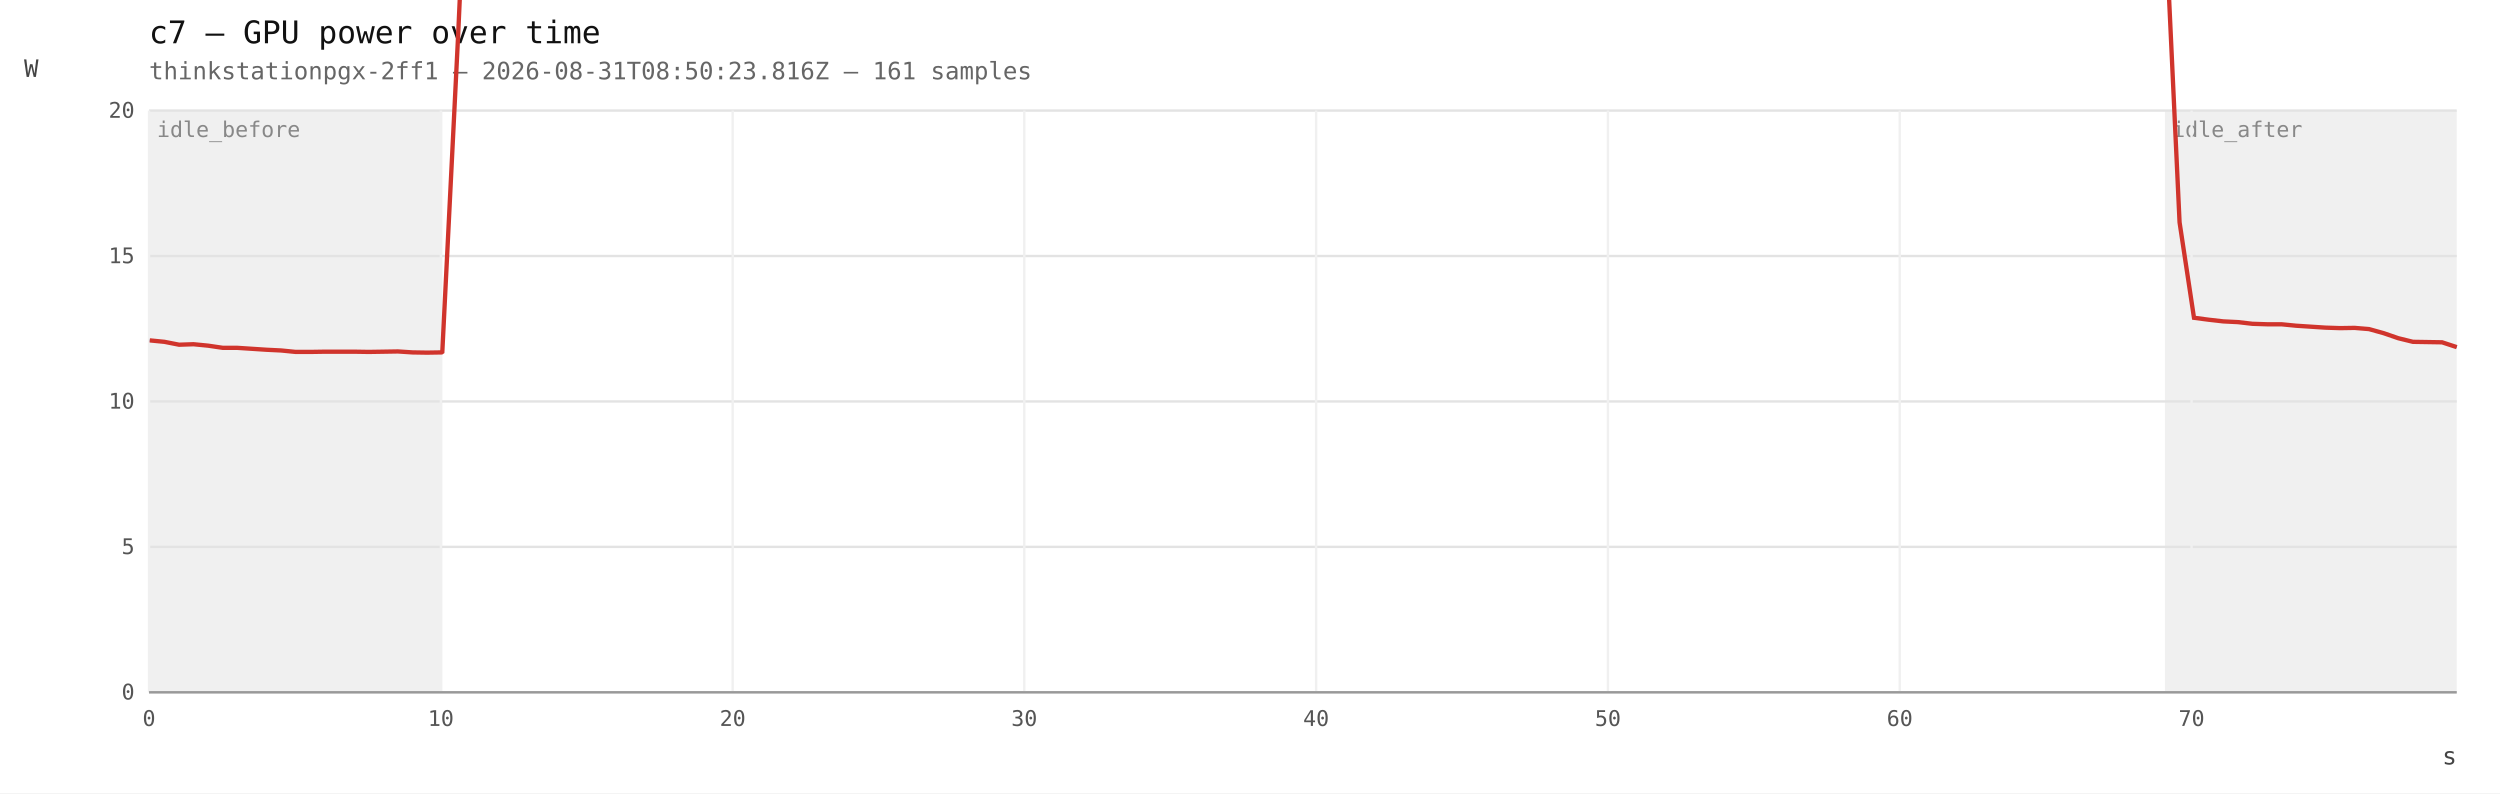
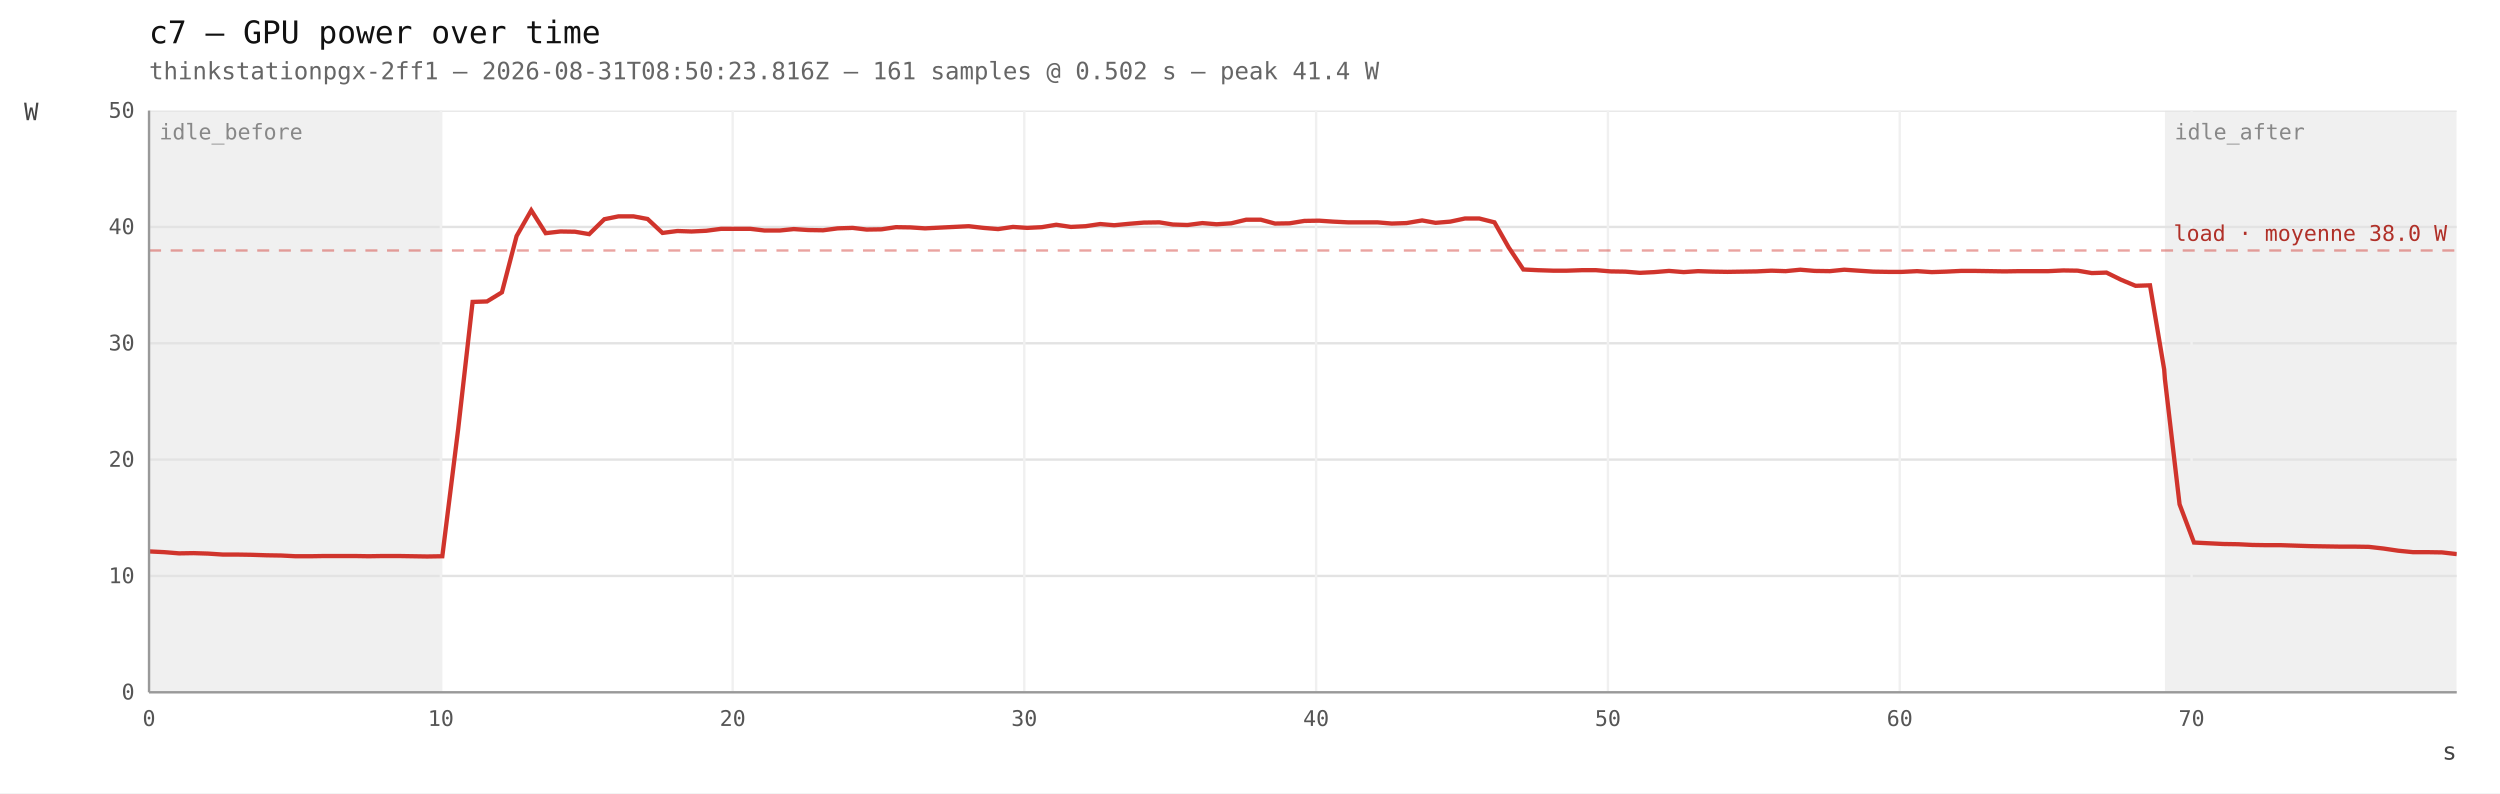
<svg xmlns="http://www.w3.org/2000/svg" width="1040" height="330" viewBox="0 0 1040 330" font-family="Menlo,Consolas,monospace">
+   <defs>
+     <clipPath id="plot-clip">
+       <rect x="62" y="46" width="960" height="242" />
+     </clipPath>
+   </defs>
  <rect width="1040" height="330" fill="#ffffff" />
  <text x="62" y="18" font-size="13" fill="#111">c7 — GPU power over time</text>
-   <text x="62" y="33" font-size="10" fill="#666">thinkstationpgx-2ff1 — 2026-08-31T08:50:23.816Z — 161 samples</text>
-   <rect x="62.3" y="46" width="121.7" height="242" fill="#000000" opacity="0.06" />
-   <text x="65.3" y="57" font-size="9" fill="#888">idle_before</text>
-   <rect x="900.6" y="46" width="121.4" height="242" fill="#000000" opacity="0.06" />
-   <text x="903.6" y="57" font-size="9" fill="#888">idle_after</text>
-   <line x1="62" y1="288.0" x2="1022" y2="288.0" stroke="#e3e3e3" stroke-width="1" />
+   <text x="62" y="33" font-size="10" fill="#666">thinkstationpgx-2ff1 — 2026-08-31T08:50:23.816Z — 161 samples @ 0.502 s — peak 41.4 W</text>
+   <g clip-path="url(#plot-clip)">
+     <rect x="62.3" y="46" width="121.7" height="242" fill="#000000" opacity="0.06" />
+     <rect x="900.6" y="46" width="121.4" height="242" fill="#000000" opacity="0.06" />
+     <line x1="62" y1="288.0" x2="1022" y2="288.0" stroke="#e3e3e3" stroke-width="1" />
+     <line x1="62" y1="239.6" x2="1022" y2="239.6" stroke="#e3e3e3" stroke-width="1" />
+     <line x1="62" y1="191.2" x2="1022" y2="191.2" stroke="#e3e3e3" stroke-width="1" />
+     <line x1="62" y1="142.8" x2="1022" y2="142.8" stroke="#e3e3e3" stroke-width="1" />
+     <line x1="62" y1="94.4" x2="1022" y2="94.4" stroke="#e3e3e3" stroke-width="1" />
+     <line x1="62" y1="46.0" x2="1022" y2="46.0" stroke="#e3e3e3" stroke-width="1" />
+     <line x1="62.0" y1="46" x2="62.0" y2="288" stroke="#f0f0f0" stroke-width="1" />
+     <line x1="183.4" y1="46" x2="183.4" y2="288" stroke="#f0f0f0" stroke-width="1" />
+     <line x1="304.8" y1="46" x2="304.8" y2="288" stroke="#f0f0f0" stroke-width="1" />
+     <line x1="426.1" y1="46" x2="426.1" y2="288" stroke="#f0f0f0" stroke-width="1" />
+     <line x1="547.5" y1="46" x2="547.5" y2="288" stroke="#f0f0f0" stroke-width="1" />
+     <line x1="668.9" y1="46" x2="668.9" y2="288" stroke="#f0f0f0" stroke-width="1" />
+     <line x1="790.3" y1="46" x2="790.3" y2="288" stroke="#f0f0f0" stroke-width="1" />
+     <line x1="911.7" y1="46" x2="911.7" y2="288" stroke="#f0f0f0" stroke-width="1" />
+     <line x1="62" y1="104.2" x2="1022" y2="104.2" stroke="#d0342c" opacity="0.45" stroke-dasharray="5,4" stroke-width="1" />
+     <polyline fill="none" stroke="#d0342c" stroke-width="1.8" points="62.3,229.4 68.4,229.7 74.5,230.2 80.5,230.1 86.6,230.3 92.7,230.7 98.7,230.7 104.8,230.8 110.9,231.0 117.0,231.1 123.0,231.4 129.1,231.4 135.2,231.3 141.2,231.3 147.3,231.3 153.4,231.4 159.5,231.3 165.5,231.3 171.6,231.4 177.7,231.5 183.7,231.4 184.0,231.4 190.6,178.5 196.6,125.6 202.6,125.4 208.8,121.6 214.9,98.2 221.0,87.5 227.0,97.0 233.1,96.3 239.2,96.4 245.1,97.4 251.4,91.2 257.3,90.0 263.5,90.0 269.4,91.1 275.6,96.9 281.8,96.1 287.7,96.3 293.8,96.0 299.9,95.2 305.9,95.2 312.2,95.2 318.1,95.9 324.3,95.9 330.2,95.3 336.3,95.7 342.4,95.8 348.5,95.0 354.7,94.8 360.5,95.5 366.7,95.4 372.7,94.5 378.8,94.6 384.8,95.0 390.8,94.7 396.9,94.4 403.0,94.1 409.1,94.8 415.2,95.3 421.4,94.4 427.3,94.8 433.4,94.5 439.4,93.5 445.5,94.4 451.6,94.1 457.7,93.2 463.5,93.7 469.7,93.1 475.8,92.6 482.3,92.5 487.9,93.4 494.0,93.6 500.2,92.8 506.1,93.3 512.2,92.9 518.4,91.4 524.5,91.4 530.4,93.0 536.5,92.9 542.6,91.9 548.7,91.8 554.6,92.2 560.8,92.5 566.8,92.5 573.0,92.5 579.0,93.0 585.1,92.8 591.6,91.7 597.2,92.7 603.3,92.2 609.4,90.9 615.4,90.9 621.7,92.5 627.6,102.9 633.7,112.1 639.8,112.4 645.9,112.6 652.0,112.6 657.9,112.4 664.0,112.4 670.0,112.9 676.1,113.0 682.2,113.5 688.2,113.2 694.3,112.7 700.4,113.2 706.4,112.8 712.5,113.0 718.6,113.1 724.7,113.0 730.8,112.9 736.9,112.6 742.8,112.8 748.9,112.2 754.9,112.7 761.2,112.8 767.2,112.2 773.1,112.6 779.3,113.0 785.4,113.1 791.3,113.1 797.5,112.8 803.6,113.2 809.6,113.0 815.7,112.7 821.8,112.7 827.9,112.8 833.9,112.9 840.0,112.8 846.0,112.8 852.1,112.8 858.3,112.5 864.3,112.6 870.2,113.6 876.3,113.4 882.4,116.4 888.4,118.9 894.4,118.7 900.3,153.7 900.6,157.7 906.7,209.8 912.7,225.7 918.8,226.0 924.9,226.3 931.0,226.4 937.0,226.7 943.1,226.8 949.1,226.8 955.2,227.0 961.3,227.2 967.4,227.3 973.5,227.4 979.5,227.4 985.5,227.5 991.6,228.2 997.7,229.1 1003.8,229.7 1009.9,229.7 1015.9,229.8 1022.0,230.5" />
+   </g>
+   <line x1="62" y1="288" x2="1022" y2="288" stroke="#999" stroke-width="1" />
+   <line x1="62" y1="46" x2="62" y2="288" stroke="#999" stroke-width="1" />
  <text x="56" y="291.0" font-size="9" fill="#555" text-anchor="end">0</text>
-   <line x1="62" y1="227.5" x2="1022" y2="227.5" stroke="#e3e3e3" stroke-width="1" />
-   <text x="56" y="230.5" font-size="9" fill="#555" text-anchor="end">5</text>
-   <line x1="62" y1="167.0" x2="1022" y2="167.0" stroke="#e3e3e3" stroke-width="1" />
-   <text x="56" y="170.0" font-size="9" fill="#555" text-anchor="end">10</text>
-   <line x1="62" y1="106.5" x2="1022" y2="106.5" stroke="#e3e3e3" stroke-width="1" />
-   <text x="56" y="109.5" font-size="9" fill="#555" text-anchor="end">15</text>
-   <line x1="62" y1="46.0" x2="1022" y2="46.0" stroke="#e3e3e3" stroke-width="1" />
-   <text x="56" y="49.0" font-size="9" fill="#555" text-anchor="end">20</text>
-   <line x1="62.0" y1="46" x2="62.0" y2="288" stroke="#f0f0f0" stroke-width="1" />
+   <text x="56" y="242.6" font-size="9" fill="#555" text-anchor="end">10</text>
+   <text x="56" y="194.2" font-size="9" fill="#555" text-anchor="end">20</text>
+   <text x="56" y="145.8" font-size="9" fill="#555" text-anchor="end">30</text>
+   <text x="56" y="97.4" font-size="9" fill="#555" text-anchor="end">40</text>
+   <text x="56" y="49.0" font-size="9" fill="#555" text-anchor="end">50</text>
  <text x="62.0" y="302" font-size="9" fill="#555" text-anchor="middle">0</text>
-   <line x1="183.4" y1="46" x2="183.4" y2="288" stroke="#f0f0f0" stroke-width="1" />
  <text x="183.4" y="302" font-size="9" fill="#555" text-anchor="middle">10</text>
-   <line x1="304.8" y1="46" x2="304.8" y2="288" stroke="#f0f0f0" stroke-width="1" />
  <text x="304.8" y="302" font-size="9" fill="#555" text-anchor="middle">20</text>
-   <line x1="426.1" y1="46" x2="426.1" y2="288" stroke="#f0f0f0" stroke-width="1" />
  <text x="426.1" y="302" font-size="9" fill="#555" text-anchor="middle">30</text>
-   <line x1="547.5" y1="46" x2="547.5" y2="288" stroke="#f0f0f0" stroke-width="1" />
  <text x="547.5" y="302" font-size="9" fill="#555" text-anchor="middle">40</text>
-   <line x1="668.9" y1="46" x2="668.9" y2="288" stroke="#f0f0f0" stroke-width="1" />
  <text x="668.9" y="302" font-size="9" fill="#555" text-anchor="middle">50</text>
-   <line x1="790.3" y1="46" x2="790.3" y2="288" stroke="#f0f0f0" stroke-width="1" />
  <text x="790.3" y="302" font-size="9" fill="#555" text-anchor="middle">60</text>
-   <line x1="911.7" y1="46" x2="911.7" y2="288" stroke="#f0f0f0" stroke-width="1" />
  <text x="911.7" y="302" font-size="9" fill="#555" text-anchor="middle">70</text>
-   <line x1="62" y1="288" x2="1022" y2="288" stroke="#999" stroke-width="1" />
-   <text x="1022" y="318" font-size="10" fill="#444" text-anchor="end">s</text>
-   <text x="10" y="32" font-size="10" fill="#444">W</text>
-   <polyline fill="none" stroke="#3b6fb5" stroke-width="1" opacity="0.75" points="62.3,141.6 68.4,142.2 74.5,143.4 80.5,143.2 86.6,143.8 92.7,144.7 98.7,144.7 104.8,145.1 110.9,145.5 117.0,145.8 123.0,146.4 129.1,146.4 135.2,146.3 141.2,146.3 147.3,146.3 153.4,146.4 159.5,146.3 165.5,146.2 171.6,146.6 177.7,146.7 183.7,146.6 184.0,146.4 190.6,14.3 196.6,-118.1 202.6,-118.4 208.8,-128.1 214.9,-186.6 221.0,-213.2 227.0,-189.5 233.1,-191.2 239.2,-191.0 245.1,-188.4 251.4,-204.1 257.3,-207.0 263.5,-206.9 269.4,-204.3 275.6,-189.8 281.8,-191.8 287.7,-191.2 293.8,-192.0 299.9,-193.9 305.9,-193.9 312.2,-193.9 318.1,-192.1 324.3,-192.2 330.2,-193.8 336.3,-192.7 342.4,-192.6 348.5,-194.4 354.7,-194.9 360.5,-193.2 366.7,-193.5 372.7,-195.8 378.8,-195.4 384.8,-194.4 390.8,-195.2 396.9,-196.0 403.0,-196.7 409.1,-195.0 415.2,-193.8 421.4,-196.0 427.3,-194.9 433.4,-195.6 439.4,-198.2 445.5,-195.9 451.6,-196.8 457.7,-198.9 463.5,-197.7 469.7,-199.1 475.8,-200.6 482.3,-200.8 487.9,-198.4 494.0,-197.9 500.2,-200.0 506.1,-198.7 512.2,-199.6 518.4,-203.4 524.5,-203.4 530.4,-199.5 536.5,-199.6 542.6,-202.2 548.7,-202.4 554.6,-201.4 560.8,-200.7 566.8,-200.8 573.0,-200.8 579.0,-199.5 585.1,-200.1 591.6,-202.8 597.2,-200.2 603.3,-201.6 609.4,-204.8 615.4,-204.8 621.7,-200.7 627.6,-174.8 633.7,-151.8 639.8,-151.0 645.9,-150.6 652.0,-150.6 657.9,-151.0 664.0,-151.1 670.0,-149.7 676.1,-149.4 682.2,-148.2 688.2,-148.9 694.3,-150.3 700.4,-149.1 706.4,-149.9 712.5,-149.5 718.6,-149.2 724.7,-149.4 730.8,-149.8 736.9,-150.4 742.8,-150.0 748.9,-151.5 754.9,-150.1 761.2,-149.9 767.2,-151.6 773.1,-150.5 779.3,-149.4 785.4,-149.3 791.3,-149.3 797.5,-149.9 803.6,-149.1 809.6,-149.4 815.7,-150.3 821.8,-150.3 827.9,-150.0 833.9,-149.8 840.0,-150.0 846.0,-150.0 852.1,-149.9 858.3,-150.7 864.3,-150.5 870.2,-148.1 876.3,-148.4 882.4,-141.1 888.4,-134.7 894.4,-135.1 900.3,-47.7 900.6,-37.7 906.7,92.5 912.7,132.2 918.8,133.0 924.9,133.7 931.0,134.0 937.0,134.7 943.1,134.9 949.1,134.9 955.2,135.5 961.3,135.9 967.4,136.3 973.5,136.5 979.5,136.4 985.5,136.9 991.6,138.6 997.7,140.7 1003.8,142.2 1009.9,142.3 1015.9,142.4 1022.0,144.4" />
-   <polyline fill="none" stroke="#d0342c" stroke-width="1.8" points="62.3,141.6 68.4,142.2 74.5,143.4 80.5,143.2 86.6,143.8 92.7,144.7 98.7,144.7 104.8,145.1 110.9,145.5 117.0,145.8 123.0,146.4 129.1,146.4 135.2,146.3 141.2,146.3 147.3,146.3 153.4,146.4 159.5,146.3 165.5,146.2 171.6,146.6 177.7,146.7 183.7,146.6 184.0,146.4 190.6,14.3 196.6,-118.1 202.6,-118.4 208.8,-128.1 214.9,-186.6 221.0,-213.2 227.0,-189.5 233.1,-191.2 239.2,-191.0 245.1,-188.4 251.4,-204.1 257.3,-207.0 263.5,-206.9 269.4,-204.3 275.6,-189.8 281.8,-191.8 287.7,-191.2 293.8,-192.0 299.9,-193.9 305.9,-193.9 312.2,-193.9 318.1,-192.1 324.3,-192.2 330.2,-193.8 336.3,-192.7 342.4,-192.6 348.5,-194.4 354.7,-194.9 360.5,-193.2 366.7,-193.5 372.7,-195.8 378.8,-195.4 384.8,-194.4 390.8,-195.2 396.9,-196.0 403.0,-196.7 409.1,-195.0 415.2,-193.8 421.4,-196.0 427.3,-194.9 433.4,-195.6 439.4,-198.2 445.5,-195.9 451.6,-196.8 457.7,-198.9 463.5,-197.7 469.7,-199.1 475.8,-200.6 482.3,-200.8 487.9,-198.4 494.0,-197.9 500.2,-200.0 506.1,-198.7 512.2,-199.6 518.4,-203.4 524.5,-203.4 530.4,-199.5 536.5,-199.6 542.6,-202.2 548.7,-202.4 554.6,-201.4 560.8,-200.7 566.8,-200.8 573.0,-200.8 579.0,-199.5 585.1,-200.1 591.6,-202.8 597.2,-200.2 603.3,-201.6 609.4,-204.8 615.4,-204.8 621.7,-200.7 627.6,-174.8 633.7,-151.8 639.8,-151.0 645.9,-150.6 652.0,-150.6 657.9,-151.0 664.0,-151.1 670.0,-149.7 676.1,-149.4 682.2,-148.2 688.2,-148.9 694.3,-150.3 700.4,-149.1 706.4,-149.9 712.5,-149.5 718.6,-149.2 724.7,-149.4 730.8,-149.8 736.9,-150.4 742.8,-150.0 748.9,-151.5 754.9,-150.1 761.2,-149.9 767.2,-151.6 773.1,-150.5 779.3,-149.4 785.4,-149.3 791.3,-149.3 797.5,-149.9 803.6,-149.1 809.6,-149.4 815.7,-150.3 821.8,-150.3 827.9,-150.0 833.9,-149.8 840.0,-150.0 846.0,-150.0 852.1,-149.9 858.3,-150.7 864.3,-150.5 870.2,-148.1 876.3,-148.4 882.4,-141.1 888.4,-134.7 894.4,-135.1 900.3,-47.7 900.6,-37.7 906.7,92.5 912.7,132.2 918.8,133.0 924.9,133.7 931.0,134.0 937.0,134.7 943.1,134.9 949.1,134.9 955.2,135.5 961.3,135.9 967.4,136.3 973.5,136.5 979.5,136.4 985.5,136.9 991.6,138.6 997.7,140.7 1003.8,142.2 1009.9,142.3 1015.9,142.4 1022.0,144.4" />
+   <text x="1022" y="316" font-size="10" fill="#444" text-anchor="end">s</text>
+   <text x="10" y="50" font-size="10" fill="#444">W</text>
+   <text x="66.3" y="58" font-size="9" fill="#888">idle_before</text>
+   <text x="904.6" y="58" font-size="9" fill="#888">idle_after</text>
+   <text x="1018" y="100.2" font-size="9" fill="#b03028" text-anchor="end">load · moyenne 38.0 W</text>
</svg>
